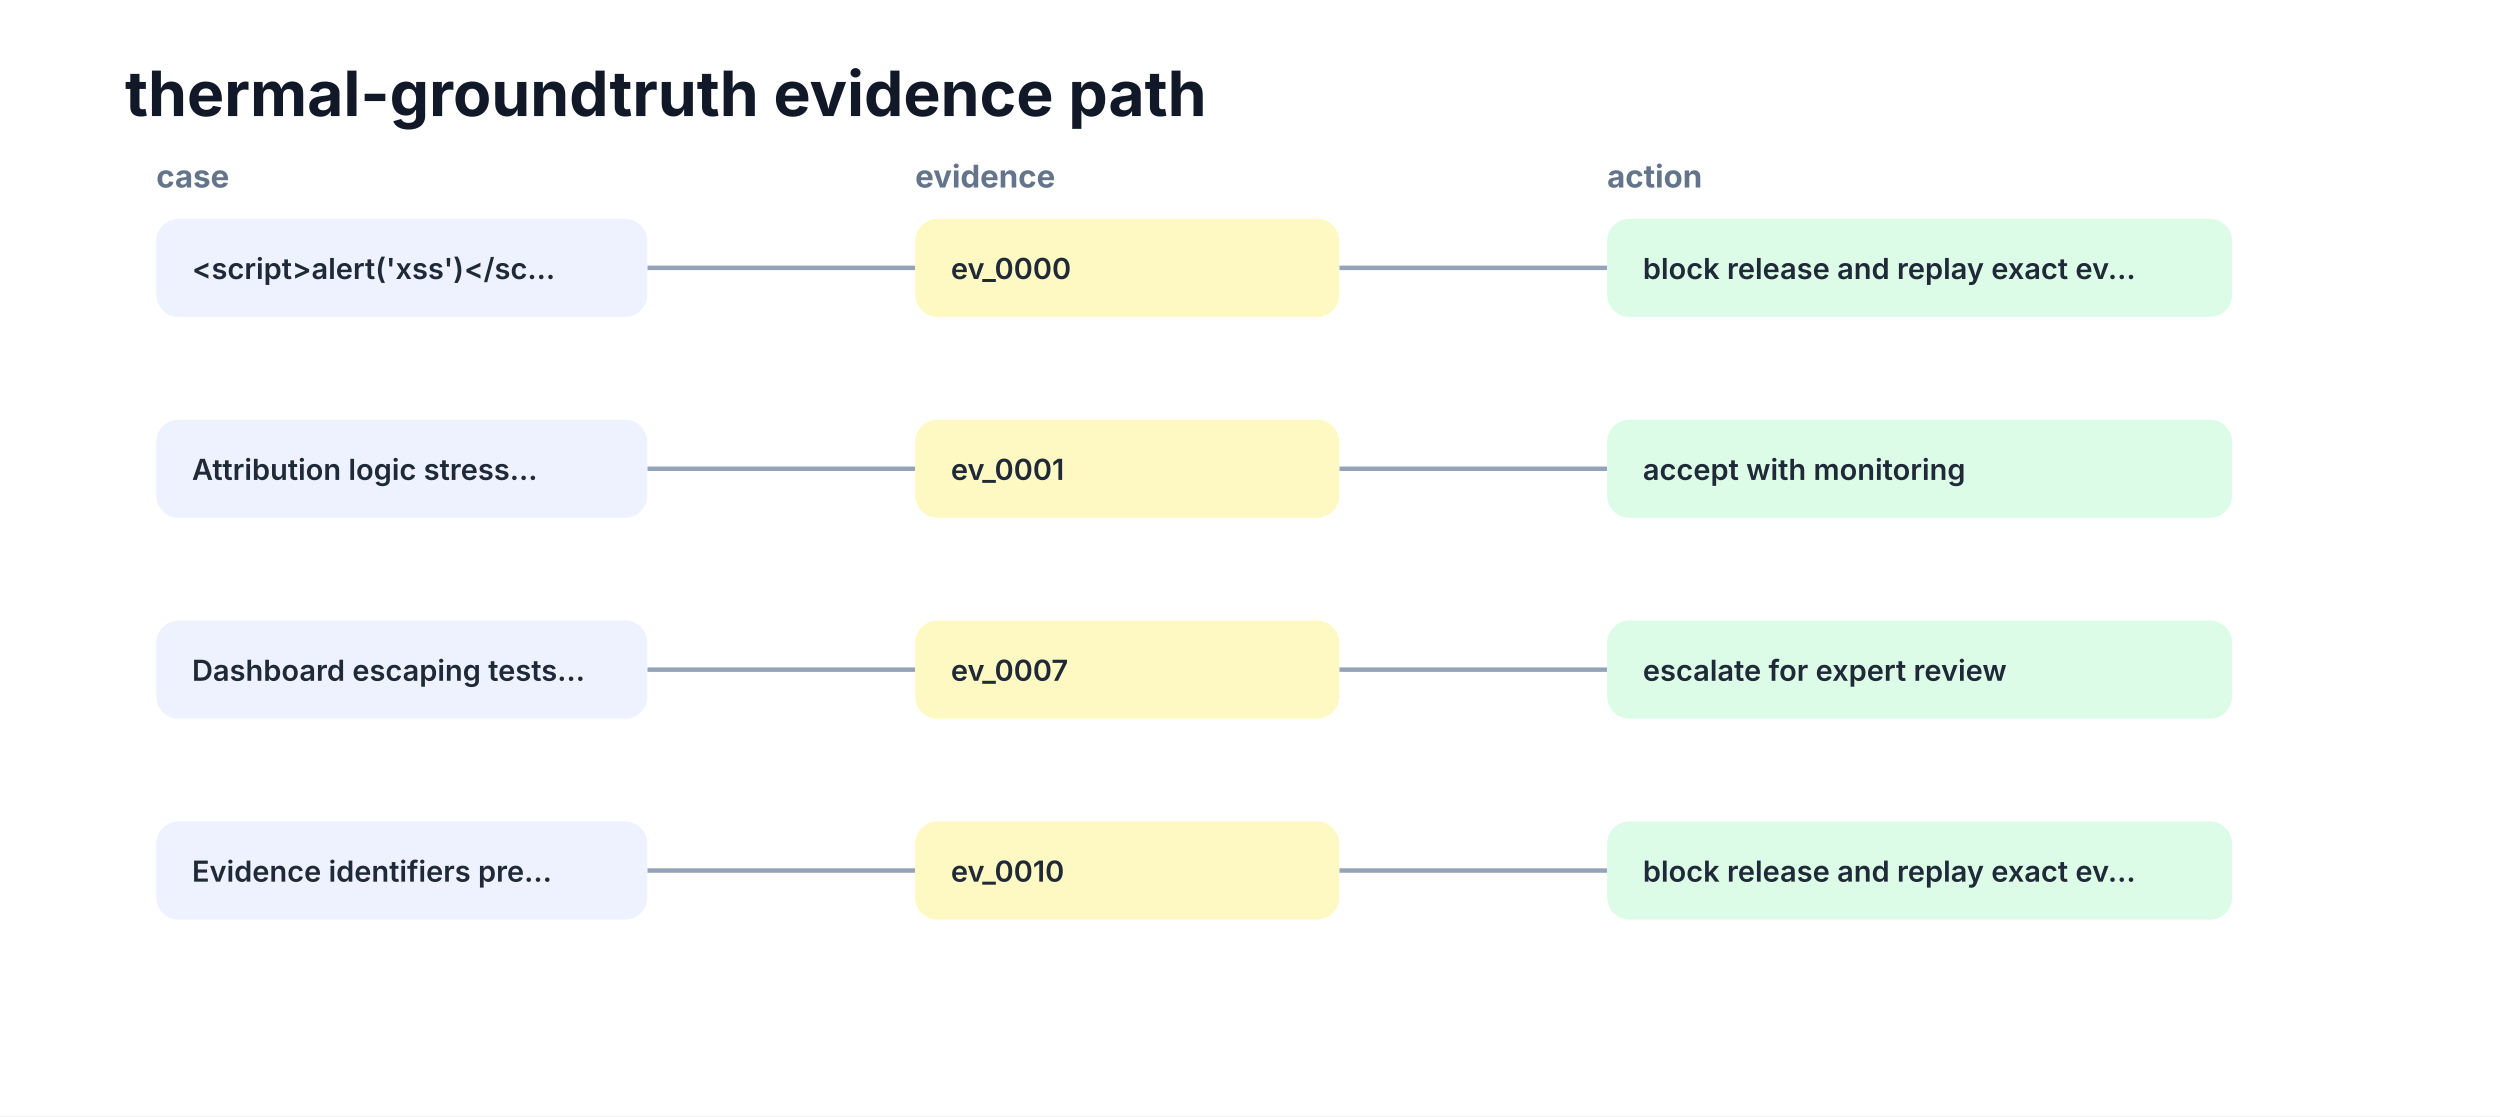
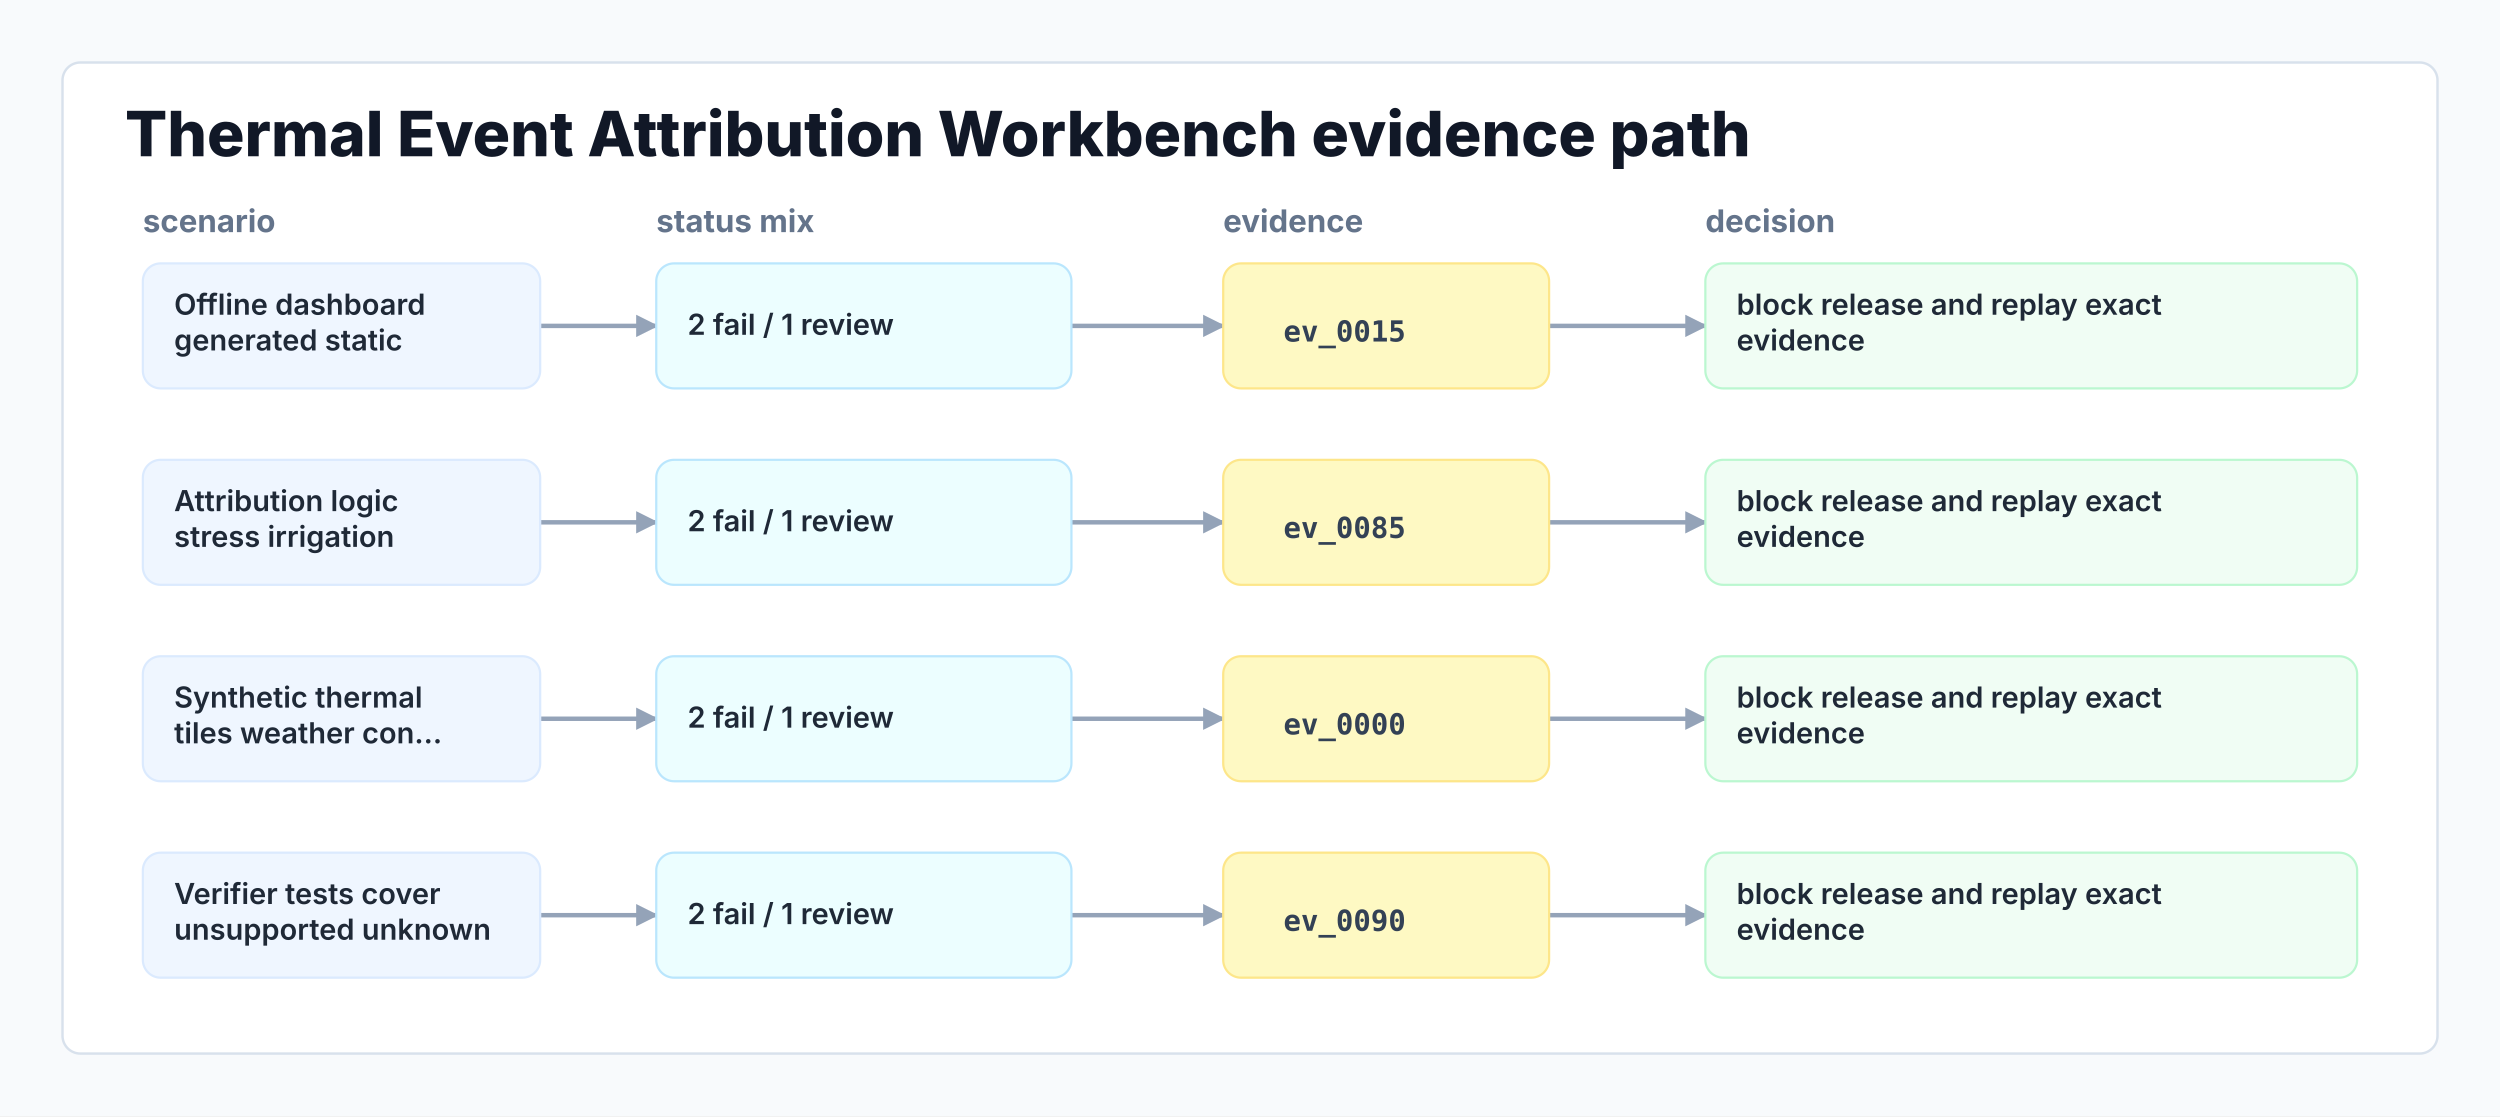
- <svg xmlns="http://www.w3.org/2000/svg" width="1120" height="500" viewBox="0 0 1120 500" role="img" aria-label="thermal-groundtruth evidence map">
+ <svg xmlns="http://www.w3.org/2000/svg" width="1120" height="500" viewBox="0 0 1120 500" role="img" aria-label="Thermal Event Attribution Workbench evidence map">
  <defs>
    <style>
-       .title { font: 750 28px -apple-system, BlinkMacSystemFont, "Segoe UI", sans-serif; fill:#111827; }
-       .head { font: 700 14px -apple-system, BlinkMacSystemFont, "Segoe UI", sans-serif; fill:#64748b; }
-       .node { font: 600 13px -apple-system, BlinkMacSystemFont, "Segoe UI", sans-serif; fill:#1f2937; }
-       .edge { stroke:#94a3b8; stroke-width:2; fill:none; }
+       .bg { fill:#f8fafc; }
+       .panel { fill:#ffffff; stroke:#d8e1ec; stroke-width:1.1; }
+       .title { font:760 28px -apple-system,BlinkMacSystemFont,"Segoe UI",sans-serif; fill:#111827; }
+       .node { font:620 13px -apple-system,BlinkMacSystemFont,"Segoe UI",sans-serif; fill:#1f2937; }
+       .head { font:700 14px -apple-system,BlinkMacSystemFont,"Segoe UI",sans-serif; fill:#64748b; }
+       .mono { font:720 13px ui-monospace,SFMono-Regular,Menlo,monospace; fill:#334155; }
+       .edge { stroke:#94a3b8; stroke-width:2; fill:none; marker-end:url(#arrow); }
+       .lane { fill:#eff6ff; stroke:#dbeafe; }
+       .failure { fill:#ecfeff; stroke:#bae6fd; }
+       .evidencebox { fill:#fef9c3; stroke:#fde68a; }
+       .actionbox { fill:#f0fdf4; stroke:#bbf7d0; }
    </style>
+     <marker id="arrow" viewBox="0 0 10 10" refX="9" refY="5" markerWidth="5" markerHeight="5" orient="auto-start-reverse">
+       <path d="M 0 0 L 10 5 L 0 10 z" fill="#94a3b8" />
+     </marker>
  </defs>
-   <rect width="1120" height="500" fill="#ffffff" />
-   <text x="56" y="52" class="title">thermal-groundtruth evidence path</text>
-   <text x="70" y="84" class="head">case</text>
-   <text x="410" y="84" class="head">evidence</text>
-   <text x="720" y="84" class="head">action</text>
-   <path d="M290 120 L410 120 M600 120 L720 120" class="edge" />
-   <path d="M290 210 L410 210 M600 210 L720 210" class="edge" />
-   <path d="M290 300 L410 300 M600 300 L720 300" class="edge" />
-   <path d="M290 390 L410 390 M600 390 L720 390" class="edge" />
-   <rect x="70" y="98" width="220" height="44" rx="10" fill="#eef2ff" />
-   <text x="86" y="125" class="node">&lt;script&gt;alert('xss')&lt;/sc...</text>
-   <rect x="410" y="98" width="190" height="44" rx="10" fill="#fef9c3" />
-   <text x="426" y="125" class="node">ev_0000</text>
-   <rect x="720" y="98" width="280" height="44" rx="10" fill="#dcfce7" />
-   <text x="736" y="125" class="node">block release and replay exact ev...</text>
-   <rect x="70" y="188" width="220" height="44" rx="10" fill="#eef2ff" />
-   <text x="86" y="215" class="node">Attribution logic stress...</text>
-   <rect x="410" y="188" width="190" height="44" rx="10" fill="#fef9c3" />
-   <text x="426" y="215" class="node">ev_0001</text>
-   <rect x="720" y="188" width="280" height="44" rx="10" fill="#dcfce7" />
-   <text x="736" y="215" class="node">accept with monitoring</text>
-   <rect x="70" y="278" width="220" height="44" rx="10" fill="#eef2ff" />
-   <text x="86" y="305" class="node">Dashboard escaping tests...</text>
-   <rect x="410" y="278" width="190" height="44" rx="10" fill="#fef9c3" />
-   <text x="426" y="305" class="node">ev_0007</text>
-   <rect x="720" y="278" width="280" height="44" rx="10" fill="#dcfce7" />
-   <text x="736" y="305" class="node">escalate for expert review</text>
-   <rect x="70" y="368" width="220" height="44" rx="10" fill="#eef2ff" />
-   <text x="86" y="395" class="node">Evidence identifiers pre...</text>
-   <rect x="410" y="368" width="190" height="44" rx="10" fill="#fef9c3" />
-   <text x="426" y="395" class="node">ev_0010</text>
-   <rect x="720" y="368" width="280" height="44" rx="10" fill="#dcfce7" />
-   <text x="736" y="395" class="node">block release and replay exact ev...</text>
+   <rect class="bg" width="1120" height="500" />
+   <rect class="panel" x="28" y="28" width="1064" height="444" rx="8" />
+   <text x="56" y="70" class="title">Thermal Event Attribution Workbench evidence path</text>
+   <text x="64" y="104" class="head">scenario</text>
+   <text x="294" y="104" class="head">status mix</text>
+   <text x="548" y="104" class="head">evidence</text>
+   <text x="764" y="104" class="head">decision</text>
+   <path d="M242 146 L294 146" class="edge" />
+   <path d="M480 146 L548 146" class="edge" />
+   <path d="M694 146 L764 146" class="edge" />
+   <path d="M242 234 L294 234" class="edge" />
+   <path d="M480 234 L548 234" class="edge" />
+   <path d="M694 234 L764 234" class="edge" />
+   <path d="M242 322 L294 322" class="edge" />
+   <path d="M480 322 L548 322" class="edge" />
+   <path d="M694 322 L764 322" class="edge" />
+   <path d="M242 410 L294 410" class="edge" />
+   <path d="M480 410 L548 410" class="edge" />
+   <path d="M694 410 L764 410" class="edge" />
+   <rect class="lane" x="64" y="118" width="178" height="56" rx="8" />
+   <text class="node" x="78" y="141">
+     <tspan x="78" dy="0">Offline dashboard</tspan>
+     <tspan x="78" dy="16">generated static</tspan>
+   </text>
+   <rect class="failure" x="294" y="118" width="186" height="56" rx="8" />
+   <text class="node" x="308" y="150">
+     <tspan x="308" dy="0">2 fail / 1 review</tspan>
+   </text>
+   <rect class="evidencebox" x="548" y="118" width="146" height="56" rx="8" />
+   <text class="mono" x="575" y="153">ev_0015</text>
+   <rect class="actionbox" x="764" y="118" width="292" height="56" rx="8" />
+   <text class="node" x="778" y="141">
+     <tspan x="778" dy="0">block release and replay exact</tspan>
+     <tspan x="778" dy="16">evidence</tspan>
+   </text>
+   <rect class="lane" x="64" y="206" width="178" height="56" rx="8" />
+   <text class="node" x="78" y="229">
+     <tspan x="78" dy="0">Attribution logic</tspan>
+     <tspan x="78" dy="16">stress irrigation</tspan>
+   </text>
+   <rect class="failure" x="294" y="206" width="186" height="56" rx="8" />
+   <text class="node" x="308" y="238">
+     <tspan x="308" dy="0">2 fail / 1 review</tspan>
+   </text>
+   <rect class="evidencebox" x="548" y="206" width="146" height="56" rx="8" />
+   <text class="mono" x="575" y="241">ev_0085</text>
+   <rect class="actionbox" x="764" y="206" width="292" height="56" rx="8" />
+   <text class="node" x="778" y="229">
+     <tspan x="778" dy="0">block release and replay exact</tspan>
+     <tspan x="778" dy="16">evidence</tspan>
+   </text>
+   <rect class="lane" x="64" y="294" width="178" height="56" rx="8" />
+   <text class="node" x="78" y="317">
+     <tspan x="78" dy="0">Synthetic thermal</tspan>
+     <tspan x="78" dy="16">tiles weather con...</tspan>
+   </text>
+   <rect class="failure" x="294" y="294" width="186" height="56" rx="8" />
+   <text class="node" x="308" y="326">
+     <tspan x="308" dy="0">2 fail / 1 review</tspan>
+   </text>
+   <rect class="evidencebox" x="548" y="294" width="146" height="56" rx="8" />
+   <text class="mono" x="575" y="329">ev_0000</text>
+   <rect class="actionbox" x="764" y="294" width="292" height="56" rx="8" />
+   <text class="node" x="778" y="317">
+     <tspan x="778" dy="0">block release and replay exact</tspan>
+     <tspan x="778" dy="16">evidence</tspan>
+   </text>
+   <rect class="lane" x="64" y="382" width="178" height="56" rx="8" />
+   <text class="node" x="78" y="405">
+     <tspan x="78" dy="0">Verifier tests cover</tspan>
+     <tspan x="78" dy="16">unsupported unknown</tspan>
+   </text>
+   <rect class="failure" x="294" y="382" width="186" height="56" rx="8" />
+   <text class="node" x="308" y="414">
+     <tspan x="308" dy="0">2 fail / 1 review</tspan>
+   </text>
+   <rect class="evidencebox" x="548" y="382" width="146" height="56" rx="8" />
+   <text class="mono" x="575" y="417">ev_0090</text>
+   <rect class="actionbox" x="764" y="382" width="292" height="56" rx="8" />
+   <text class="node" x="778" y="405">
+     <tspan x="778" dy="0">block release and replay exact</tspan>
+     <tspan x="778" dy="16">evidence</tspan>
+   </text>
</svg>
